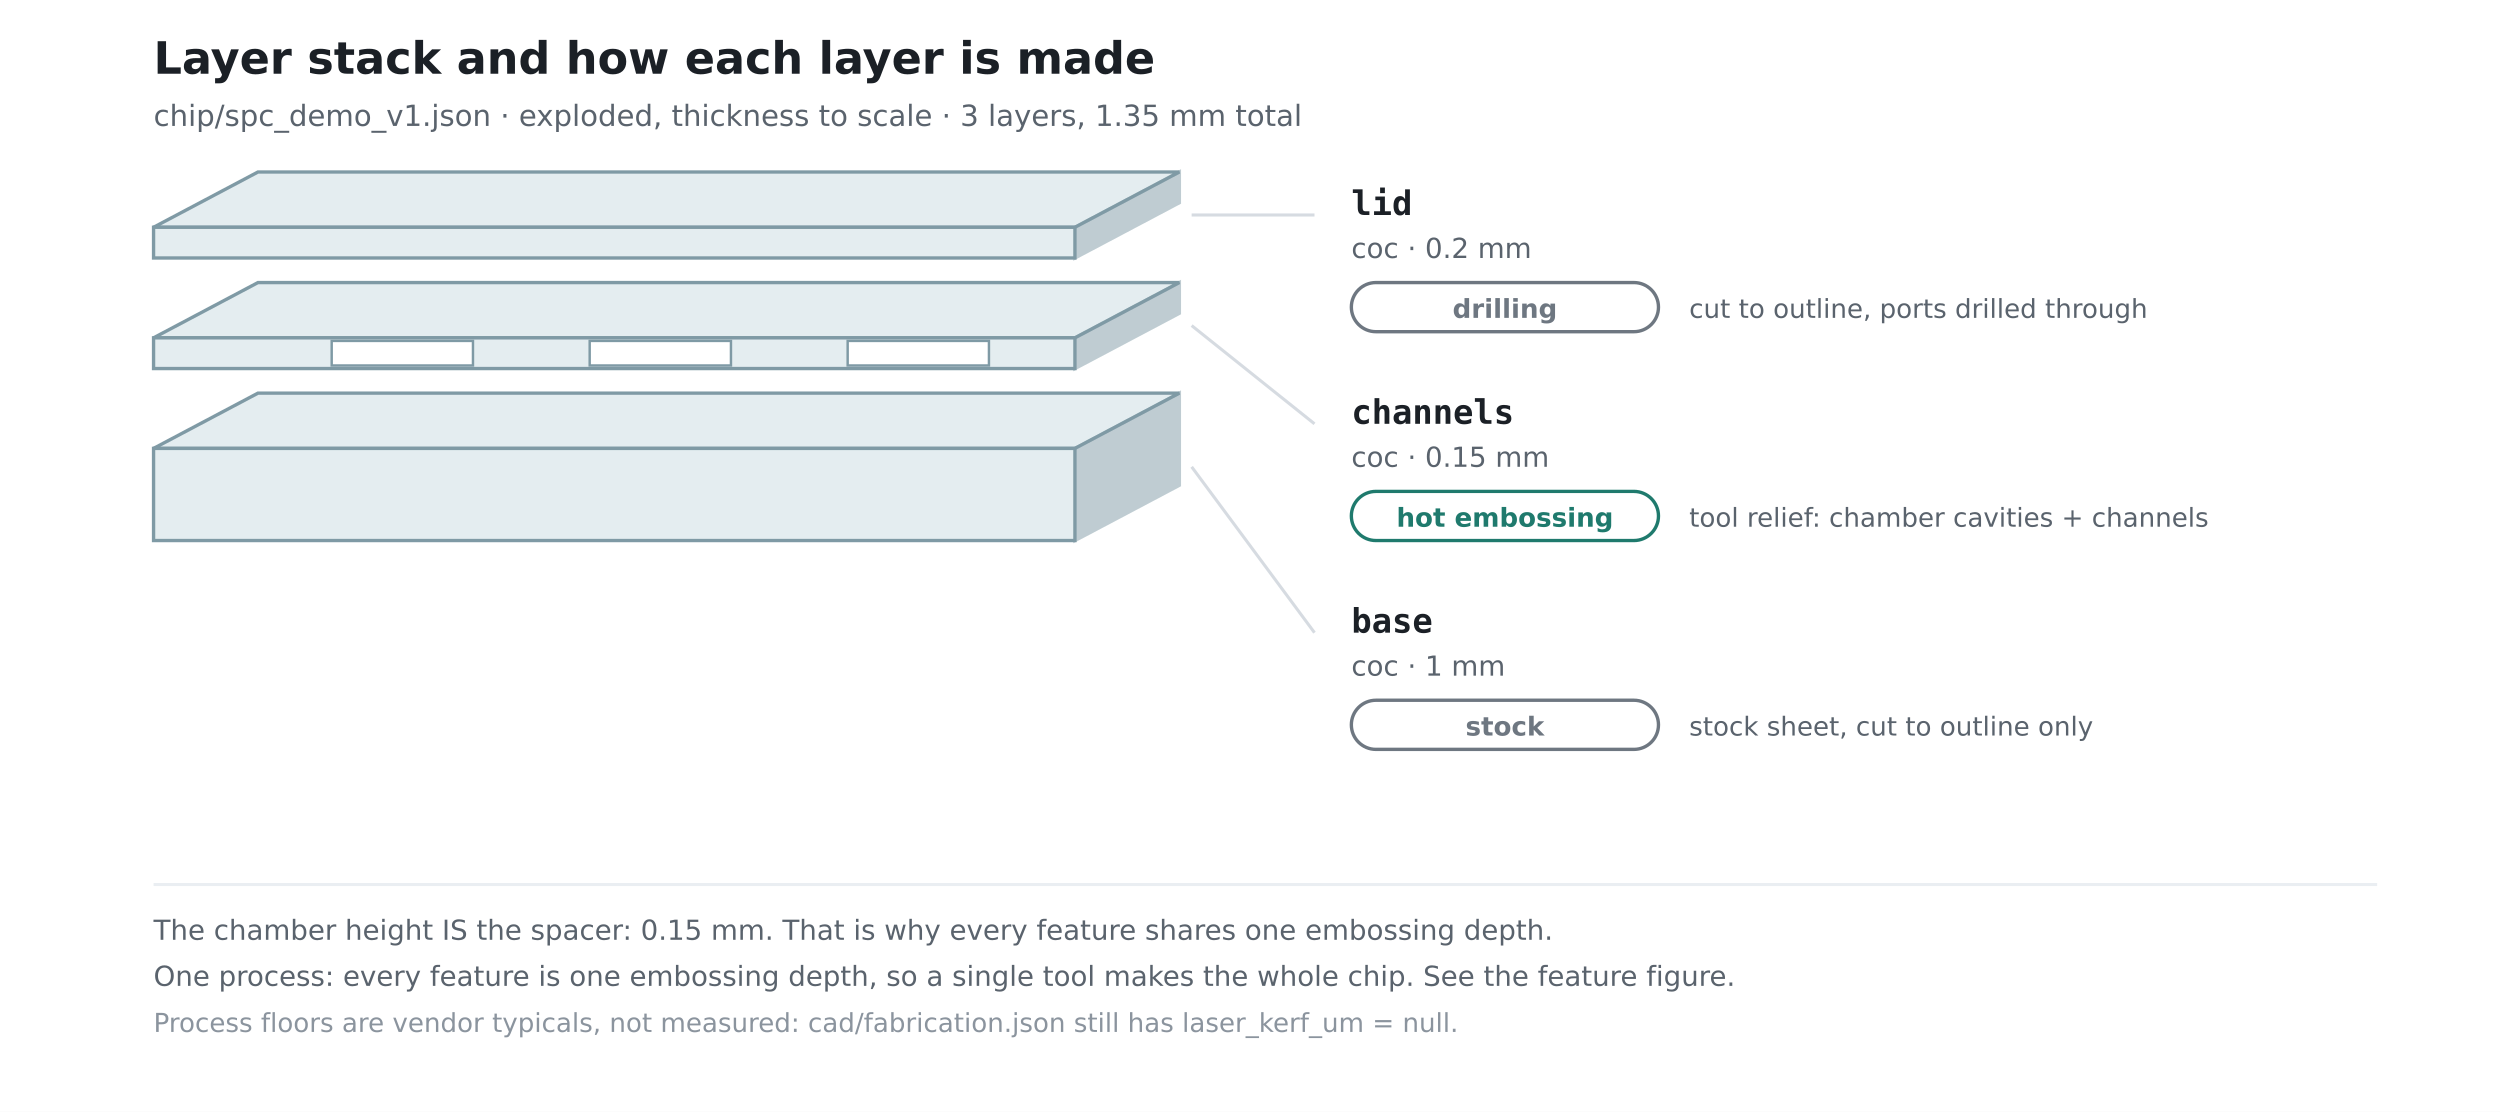
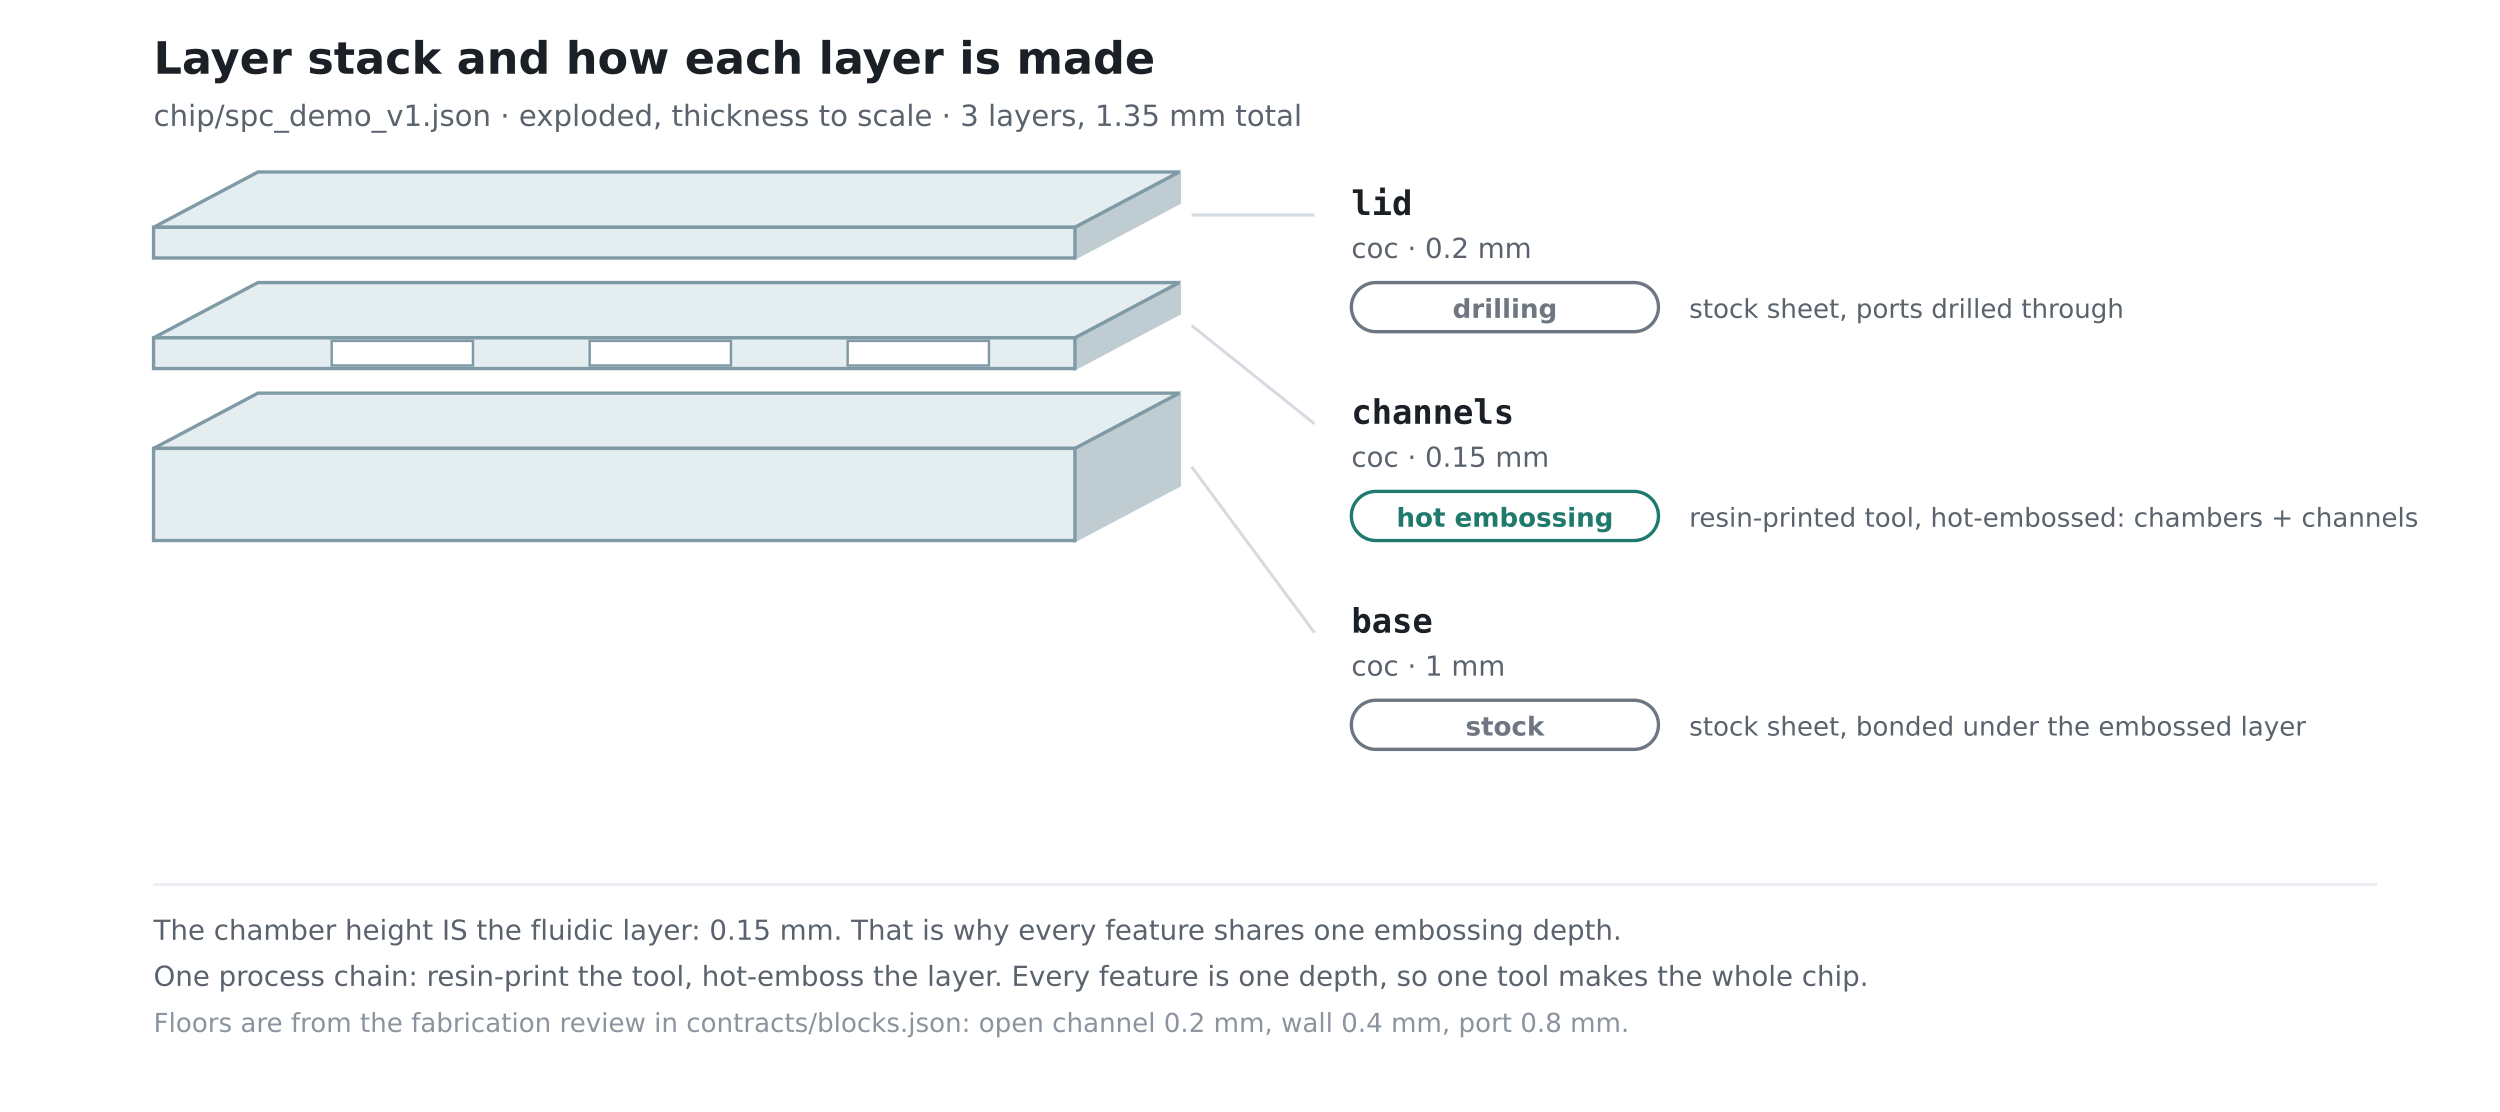
<svg xmlns="http://www.w3.org/2000/svg" width="814" height="362" viewBox="0 0 814 362" role="img" aria-label="spc_demo_v1: layer stack and fabrication route">
  <rect width="814" height="362" fill="#ffffff" />
  <text x="50" y="24" font-family="DejaVu Sans, Helvetica, Arial, sans-serif" font-size="14.5" fill="#1b2026" text-anchor="start" font-weight="bold">Layer stack and how each layer is made</text>
  <text x="50" y="41" font-family="DejaVu Sans, Helvetica, Arial, sans-serif" font-size="9.5" fill="#5a636d" text-anchor="start">chip/spc_demo_v1.json   ·   exploded, thickness to scale   ·   3 layers, 1.35 mm total</text>
  <line x1="388" y1="70" x2="428" y2="70" stroke="#d6dbe1" stroke-width="1" />
  <polygon points="50,74 84,56 384,56 350,74" fill="#e4edf0" stroke="#7f9aa5" stroke-width="1.1" />
  <polygon points="350,74 384,56 384,66 350,84" fill="#7f9aa5" stroke="#7f9aa5" stroke-width="1.1" opacity="0.5" />
  <rect x="50" y="74" width="300" height="10" fill="#e4edf0" stroke="#7f9aa5" stroke-width="1.1" />
  <text x="440" y="70" font-family="ui-monospace, SFMono-Regular, Menlo, monospace" font-size="11" fill="#1b2026" text-anchor="start" font-weight="bold">lid</text>
  <text x="440" y="84" font-family="DejaVu Sans, Helvetica, Arial, sans-serif" font-size="9" fill="#5a636d" text-anchor="start">coc   ·   0.2 mm</text>
  <rect x="440" y="92" width="100" height="16" fill="#ffffff" stroke="#6e7781" stroke-width="1.1" rx="8" />
  <text x="490" y="103.5" font-family="DejaVu Sans, Helvetica, Arial, sans-serif" font-size="8.5" fill="#6e7781" text-anchor="middle" font-weight="bold">drilling</text>
-   <text x="550" y="103.5" font-family="DejaVu Sans, Helvetica, Arial, sans-serif" font-size="8.5" fill="#5a636d" text-anchor="start">cut to outline, ports drilled through</text>
+   <text x="550" y="103.5" font-family="DejaVu Sans, Helvetica, Arial, sans-serif" font-size="8.5" fill="#5a636d" text-anchor="start">stock sheet, ports drilled through</text>
  <line x1="388" y1="106" x2="428" y2="138" stroke="#d6dbe1" stroke-width="1" />
  <polygon points="50,110 84,92 384,92 350,110" fill="#e4edf0" stroke="#7f9aa5" stroke-width="1.1" />
  <polygon points="350,110 384,92 384,102 350,120" fill="#7f9aa5" stroke="#7f9aa5" stroke-width="1.1" opacity="0.5" />
  <rect x="50" y="110" width="300" height="10" fill="#e4edf0" stroke="#7f9aa5" stroke-width="1.1" />
  <rect x="108" y="111" width="46" height="8" fill="#ffffff" stroke="#7f9aa5" stroke-width="0.8" />
  <rect x="192" y="111" width="46" height="8" fill="#ffffff" stroke="#7f9aa5" stroke-width="0.8" />
  <rect x="276" y="111" width="46" height="8" fill="#ffffff" stroke="#7f9aa5" stroke-width="0.8" />
  <text x="440" y="138" font-family="ui-monospace, SFMono-Regular, Menlo, monospace" font-size="11" fill="#1b2026" text-anchor="start" font-weight="bold">channels</text>
  <text x="440" y="152" font-family="DejaVu Sans, Helvetica, Arial, sans-serif" font-size="9" fill="#5a636d" text-anchor="start">coc   ·   0.15 mm</text>
  <rect x="440" y="160" width="100" height="16" fill="#ffffff" stroke="#1f7a6d" stroke-width="1.1" rx="8" />
  <text x="490" y="171.5" font-family="DejaVu Sans, Helvetica, Arial, sans-serif" font-size="8.5" fill="#1f7a6d" text-anchor="middle" font-weight="bold">hot embossing</text>
-   <text x="550" y="171.5" font-family="DejaVu Sans, Helvetica, Arial, sans-serif" font-size="8.5" fill="#5a636d" text-anchor="start">tool relief: chamber cavities + channels</text>
+   <text x="550" y="171.5" font-family="DejaVu Sans, Helvetica, Arial, sans-serif" font-size="8.5" fill="#5a636d" text-anchor="start">resin-printed tool, hot-embossed: chambers + channels</text>
  <line x1="388" y1="152" x2="428" y2="206" stroke="#d6dbe1" stroke-width="1" />
  <polygon points="50,146 84,128 384,128 350,146" fill="#e4edf0" stroke="#7f9aa5" stroke-width="1.1" />
  <polygon points="350,146 384,128 384,158 350,176" fill="#7f9aa5" stroke="#7f9aa5" stroke-width="1.1" opacity="0.5" />
  <rect x="50" y="146" width="300" height="30" fill="#e4edf0" stroke="#7f9aa5" stroke-width="1.1" />
  <text x="440" y="206" font-family="ui-monospace, SFMono-Regular, Menlo, monospace" font-size="11" fill="#1b2026" text-anchor="start" font-weight="bold">base</text>
  <text x="440" y="220" font-family="DejaVu Sans, Helvetica, Arial, sans-serif" font-size="9" fill="#5a636d" text-anchor="start">coc   ·   1 mm</text>
  <rect x="440" y="228" width="100" height="16" fill="#ffffff" stroke="#6e7781" stroke-width="1.1" rx="8" />
  <text x="490" y="239.5" font-family="DejaVu Sans, Helvetica, Arial, sans-serif" font-size="8.5" fill="#6e7781" text-anchor="middle" font-weight="bold">stock</text>
-   <text x="550" y="239.5" font-family="DejaVu Sans, Helvetica, Arial, sans-serif" font-size="8.5" fill="#5a636d" text-anchor="start">stock sheet, cut to outline only</text>
+   <text x="550" y="239.5" font-family="DejaVu Sans, Helvetica, Arial, sans-serif" font-size="8.5" fill="#5a636d" text-anchor="start">stock sheet, bonded under the embossed layer</text>
  <line x1="50" y1="288" x2="774" y2="288" stroke="#eaeef2" stroke-width="1" />
-   <text x="50" y="306" font-family="DejaVu Sans, Helvetica, Arial, sans-serif" font-size="9" fill="#5a636d" text-anchor="start">The chamber height IS the spacer: 0.15 mm. That is why every feature shares one embossing depth.</text>
-   <text x="50" y="321" font-family="DejaVu Sans, Helvetica, Arial, sans-serif" font-size="9" fill="#5a636d" text-anchor="start">One process: every feature is one embossing depth, so a single tool makes the whole chip. See the feature figure.</text>
-   <text x="50" y="336" font-family="DejaVu Sans, Helvetica, Arial, sans-serif" font-size="8.5" fill="#8b949e" text-anchor="start">Process floors are vendor typicals, not measured: cad/fabrication.json still has laser_kerf_um = null.</text>
+   <text x="50" y="306" font-family="DejaVu Sans, Helvetica, Arial, sans-serif" font-size="9" fill="#5a636d" text-anchor="start">The chamber height IS the fluidic layer: 0.15 mm. That is why every feature shares one embossing depth.</text>
+   <text x="50" y="321" font-family="DejaVu Sans, Helvetica, Arial, sans-serif" font-size="9" fill="#5a636d" text-anchor="start">One process chain: resin-print the tool, hot-emboss the layer. Every feature is one depth, so one tool makes the whole chip.</text>
+   <text x="50" y="336" font-family="DejaVu Sans, Helvetica, Arial, sans-serif" font-size="8.5" fill="#8b949e" text-anchor="start">Floors are from the fabrication review in contracts/blocks.json: open channel 0.2 mm, wall 0.4 mm, port 0.8 mm.</text>
</svg>
